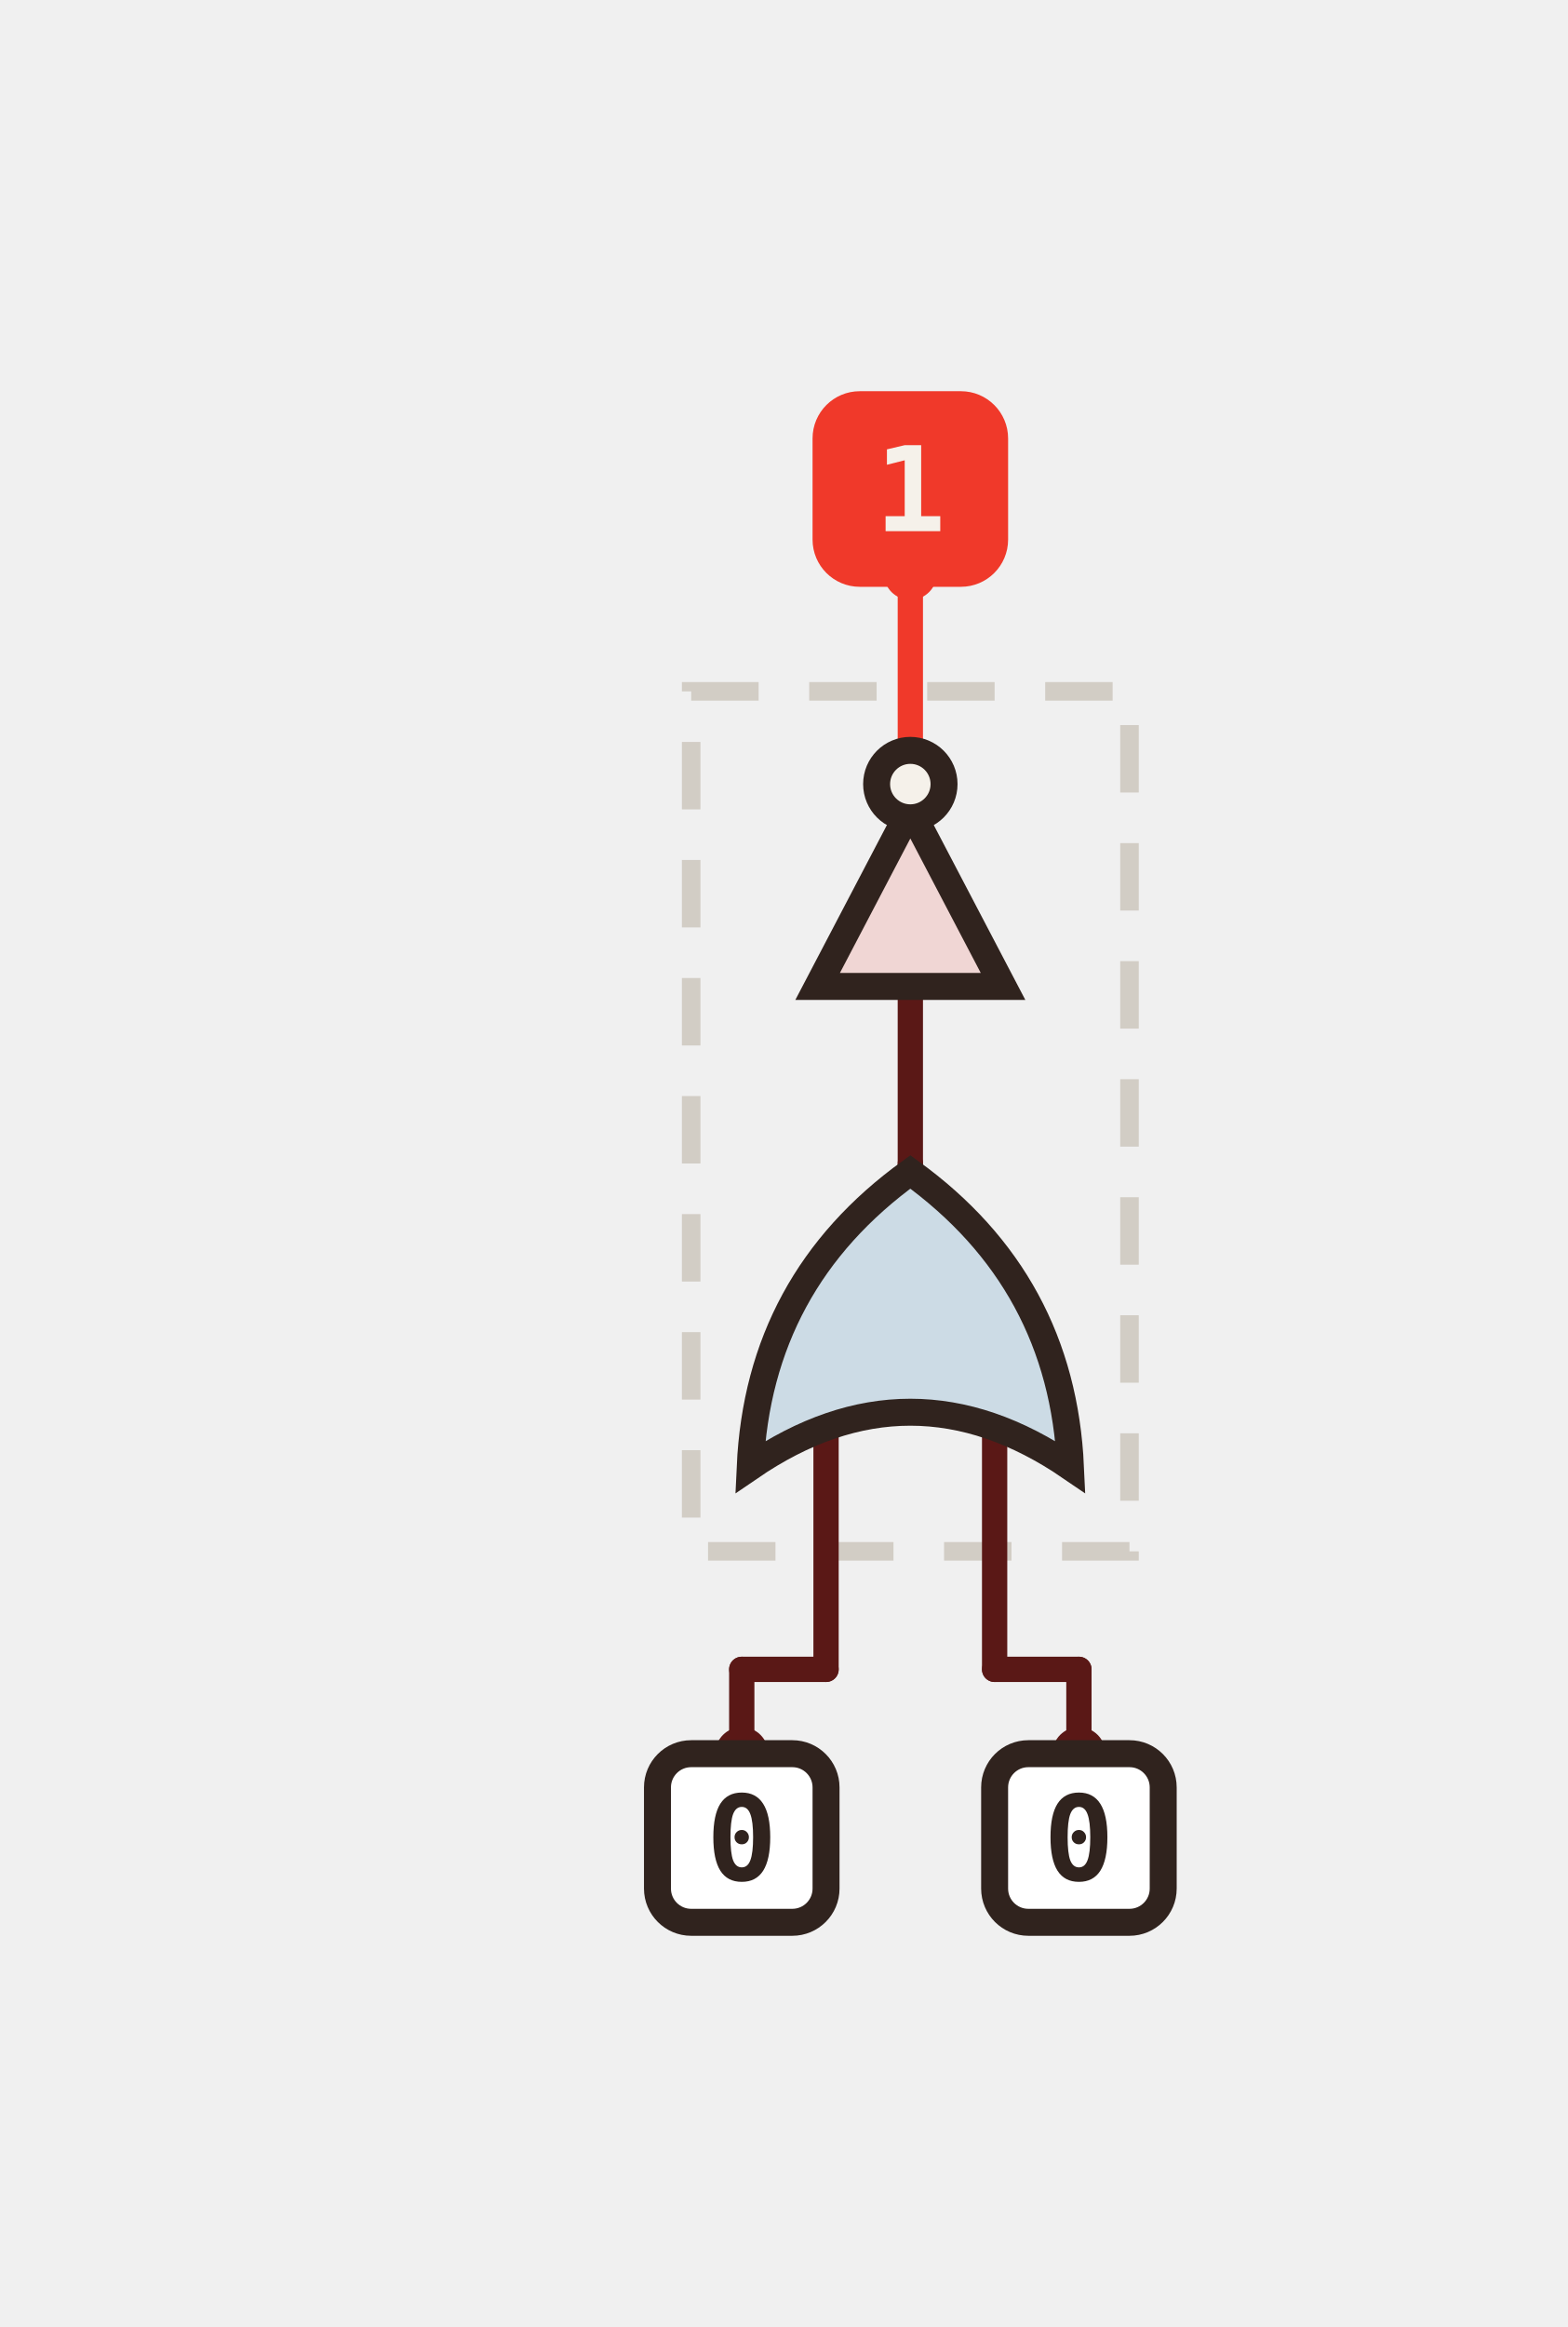
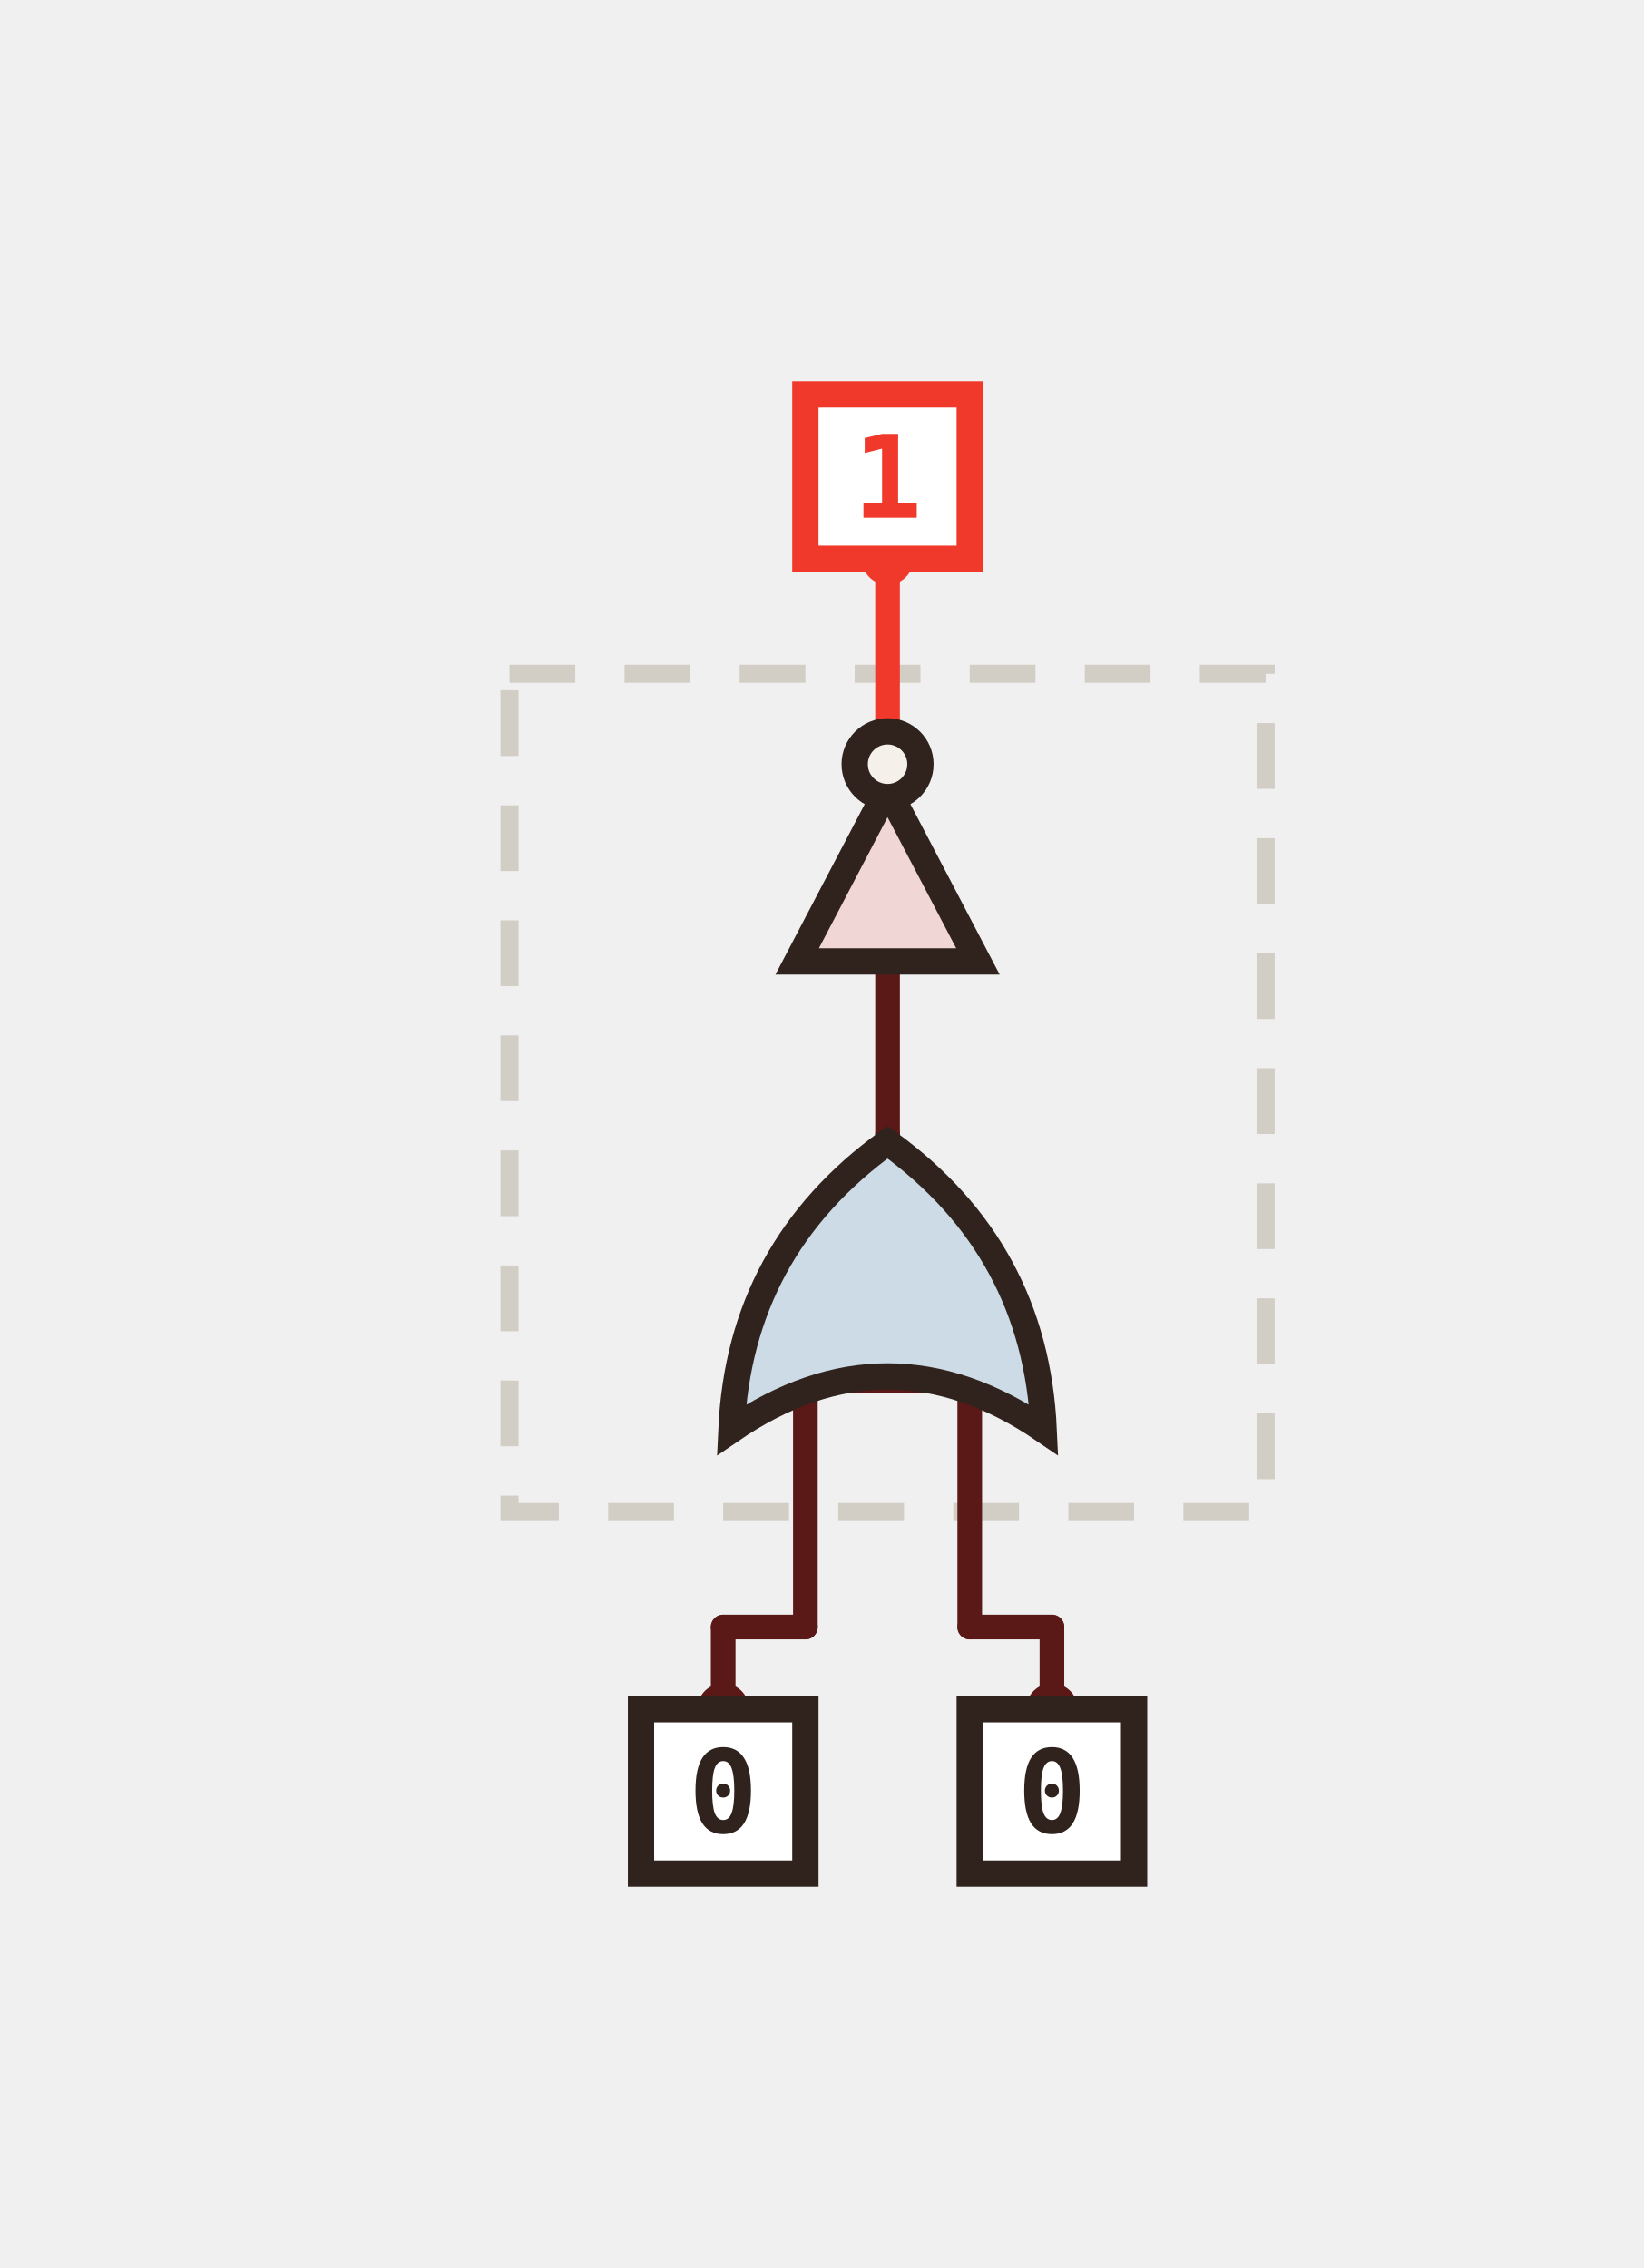
- <svg xmlns="http://www.w3.org/2000/svg" width="372" height="552" viewBox="0 0 186 276">
+ <svg xmlns="http://www.w3.org/2000/svg" width="400" height="552" viewBox="0 0 200 276">
  <g transform="translate(-1062,-232)">
-     <rect x="1144" y="314" width="52" height="102" fill="none" stroke="#d2cdc5" stroke-width="2.2" stroke-dasharray="8 6" />
+     <rect x="1124" y="314" width="92" height="102" fill="none" stroke="#d2cdc5" stroke-width="2.2" stroke-dasharray="8 6" />
    <line x1="1170" y1="300" x2="1170" y2="320" stroke="#f0392a" stroke-width="3.0" stroke-linecap="round" />
    <line x1="1150" y1="440" x2="1150" y2="430" stroke="#5a1816" stroke-width="3.0" stroke-linecap="round" />
    <line x1="1160" y1="400" x2="1160" y2="430" stroke="#5a1816" stroke-width="3.0" stroke-linecap="round" />
    <line x1="1180" y1="400" x2="1180" y2="430" stroke="#5a1816" stroke-width="3.0" stroke-linecap="round" />
    <line x1="1170" y1="370" x2="1170" y2="350" stroke="#5a1816" stroke-width="3.0" stroke-linecap="round" />
    <line x1="1190" y1="440" x2="1190" y2="430" stroke="#5a1816" stroke-width="3.0" stroke-linecap="round" />
    <line x1="1190" y1="430" x2="1180" y2="430" stroke="#5a1816" stroke-width="3.0" stroke-linecap="round" />
    <line x1="1150" y1="430" x2="1160" y2="430" stroke="#5a1816" stroke-width="3.0" stroke-linecap="round" />
    <circle cx="1170" cy="300" r="3.15" fill="#f0392a" />
    <circle cx="1150" cy="440" r="3.15" fill="#5a1816" />
    <circle cx="1190" cy="440" r="3.15" fill="#5a1816" />
-     <rect x="1140" y="440" width="20" height="20" rx="4" fill="#ffffff" stroke="#30231e" stroke-width="3.2" />
+     <rect x="1140" y="440" width="20" height="20" fill="#ffffff" stroke="#30231e" stroke-width="3.2" />
    <text x="1150" y="455" font-family="Fira Code, ui-monospace, monospace" font-size="14" font-weight="600" text-anchor="middle" fill="#30231e">0</text>
-     <rect x="1180" y="440" width="20" height="20" rx="4" fill="#ffffff" stroke="#30231e" stroke-width="3.2" />
+     <rect x="1180" y="440" width="20" height="20" fill="#ffffff" stroke="#30231e" stroke-width="3.2" />
    <text x="1190" y="455" font-family="Fira Code, ui-monospace, monospace" font-size="14" font-weight="600" text-anchor="middle" fill="#30231e">0</text>
-     <rect x="1160" y="280" width="20" height="20" rx="4" fill="#f0392a" stroke="#f0392a" stroke-width="3.2" />
-     <text x="1170" y="295" font-family="Fira Code, ui-monospace, monospace" font-size="14" font-weight="600" text-anchor="middle" fill="#f5f1ea">1</text>
-     <line x1="1170" y1="320" x2="1170.0" y2="330.0" stroke="#f0392a" stroke-width="3.0" stroke-linecap="round" />
-     <line x1="1170" y1="350" x2="1170.0" y2="340.0" stroke="#5a1816" stroke-width="3.0" stroke-linecap="round" />
+     <rect x="1160" y="280" width="20" height="20" fill="#ffffff" stroke="#f0392a" stroke-width="3.2" />
+     <text x="1170" y="295" font-family="Fira Code, ui-monospace, monospace" font-size="14" font-weight="600" text-anchor="middle" fill="#f0392a">1</text>
+     <line x1="1170" y1="320" x2="1170" y2="330" stroke="#f0392a" stroke-width="3.0" stroke-linecap="round" />
+     <line x1="1170" y1="350" x2="1170" y2="340" stroke="#5a1816" stroke-width="3.0" stroke-linecap="round" />
    <g transform="translate(1170,340) rotate(270)">
      <path d="M -9 -11 L 12 0 L -9 11 Z" fill="#f0d6d4" stroke="#30231e" stroke-width="3.2" stroke-linecap="square" stroke-linejoin="miter" />
      <circle cx="15" cy="0" r="4" fill="#f5f1ea" stroke="#30231e" stroke-width="3.2" />
    </g>
-     <line x1="1160" y1="400" x2="1167.071" y2="392.929" stroke="#5a1816" stroke-width="3.0" stroke-linecap="round" />
-     <line x1="1180" y1="400" x2="1172.929" y2="392.929" stroke="#5a1816" stroke-width="3.0" stroke-linecap="round" />
-     <line x1="1170" y1="370" x2="1170.0" y2="380.0" stroke="#5a1816" stroke-width="3.0" stroke-linecap="round" />
+     <line x1="1160" y1="400" x2="1170" y2="400" stroke="#5a1816" stroke-width="3.0" stroke-linecap="round" />
+     <line x1="1180" y1="400" x2="1170" y2="400" stroke="#5a1816" stroke-width="3.0" stroke-linecap="round" />
+     <line x1="1170" y1="370" x2="1170" y2="380" stroke="#5a1816" stroke-width="3.0" stroke-linecap="round" />
    <g transform="translate(1170,390) rotate(270)">
      <path d="M -16 -19 Q -3 0 -16 19 Q 6 18 19 0 Q 6 -18 -16 -19 Z" fill="#ccdbe5" stroke="#30231e" stroke-width="3.2" stroke-linecap="square" stroke-linejoin="miter" />
    </g>
  </g>
</svg>
